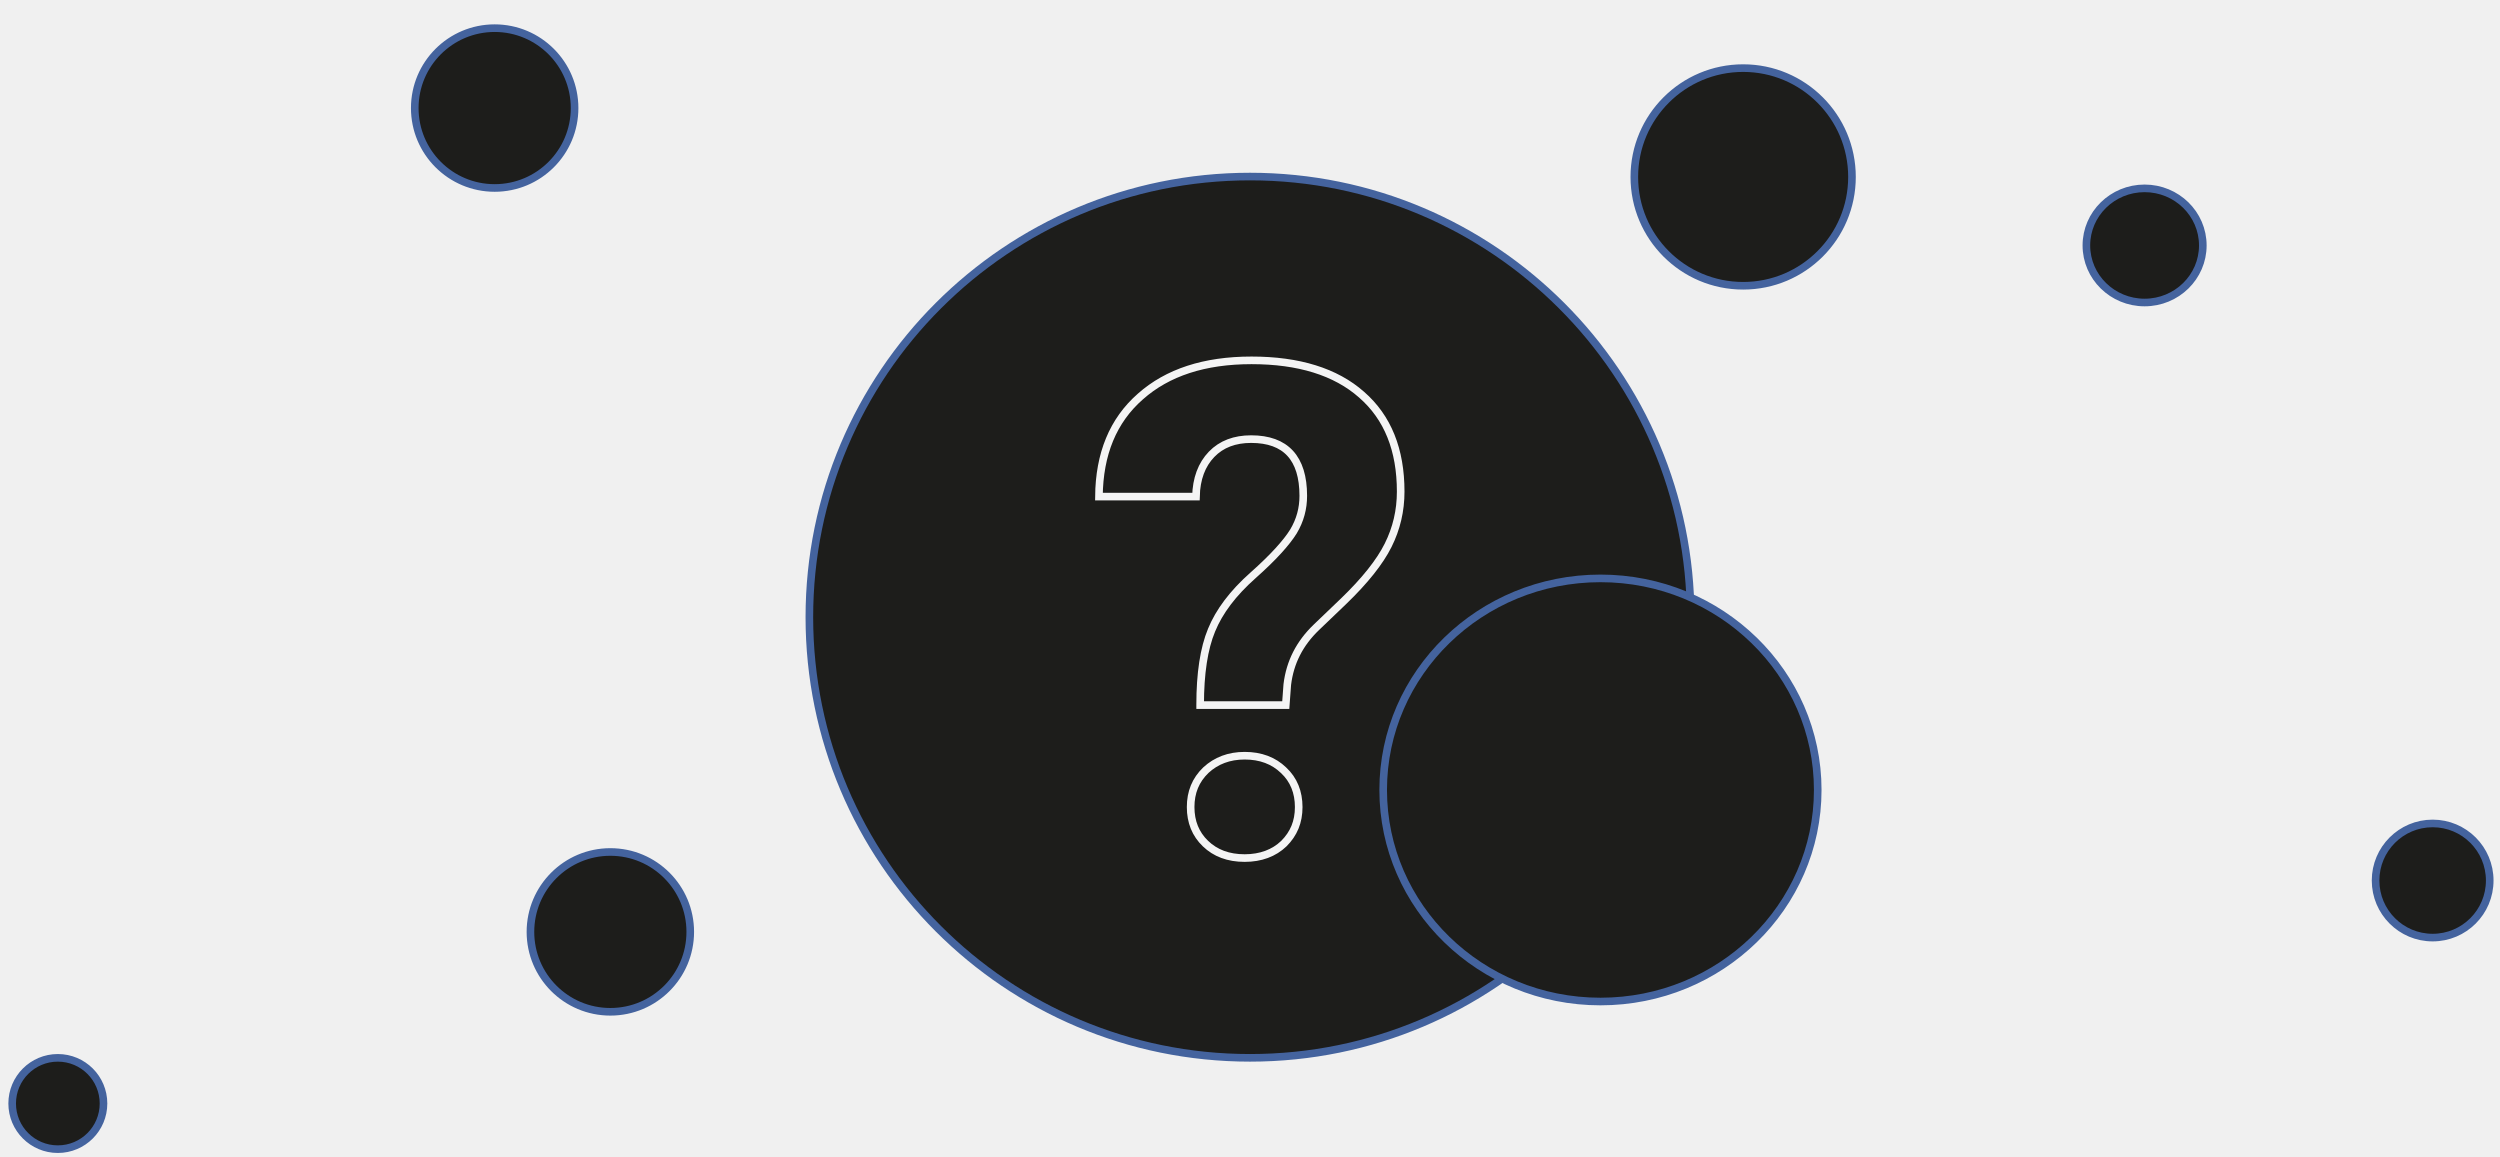
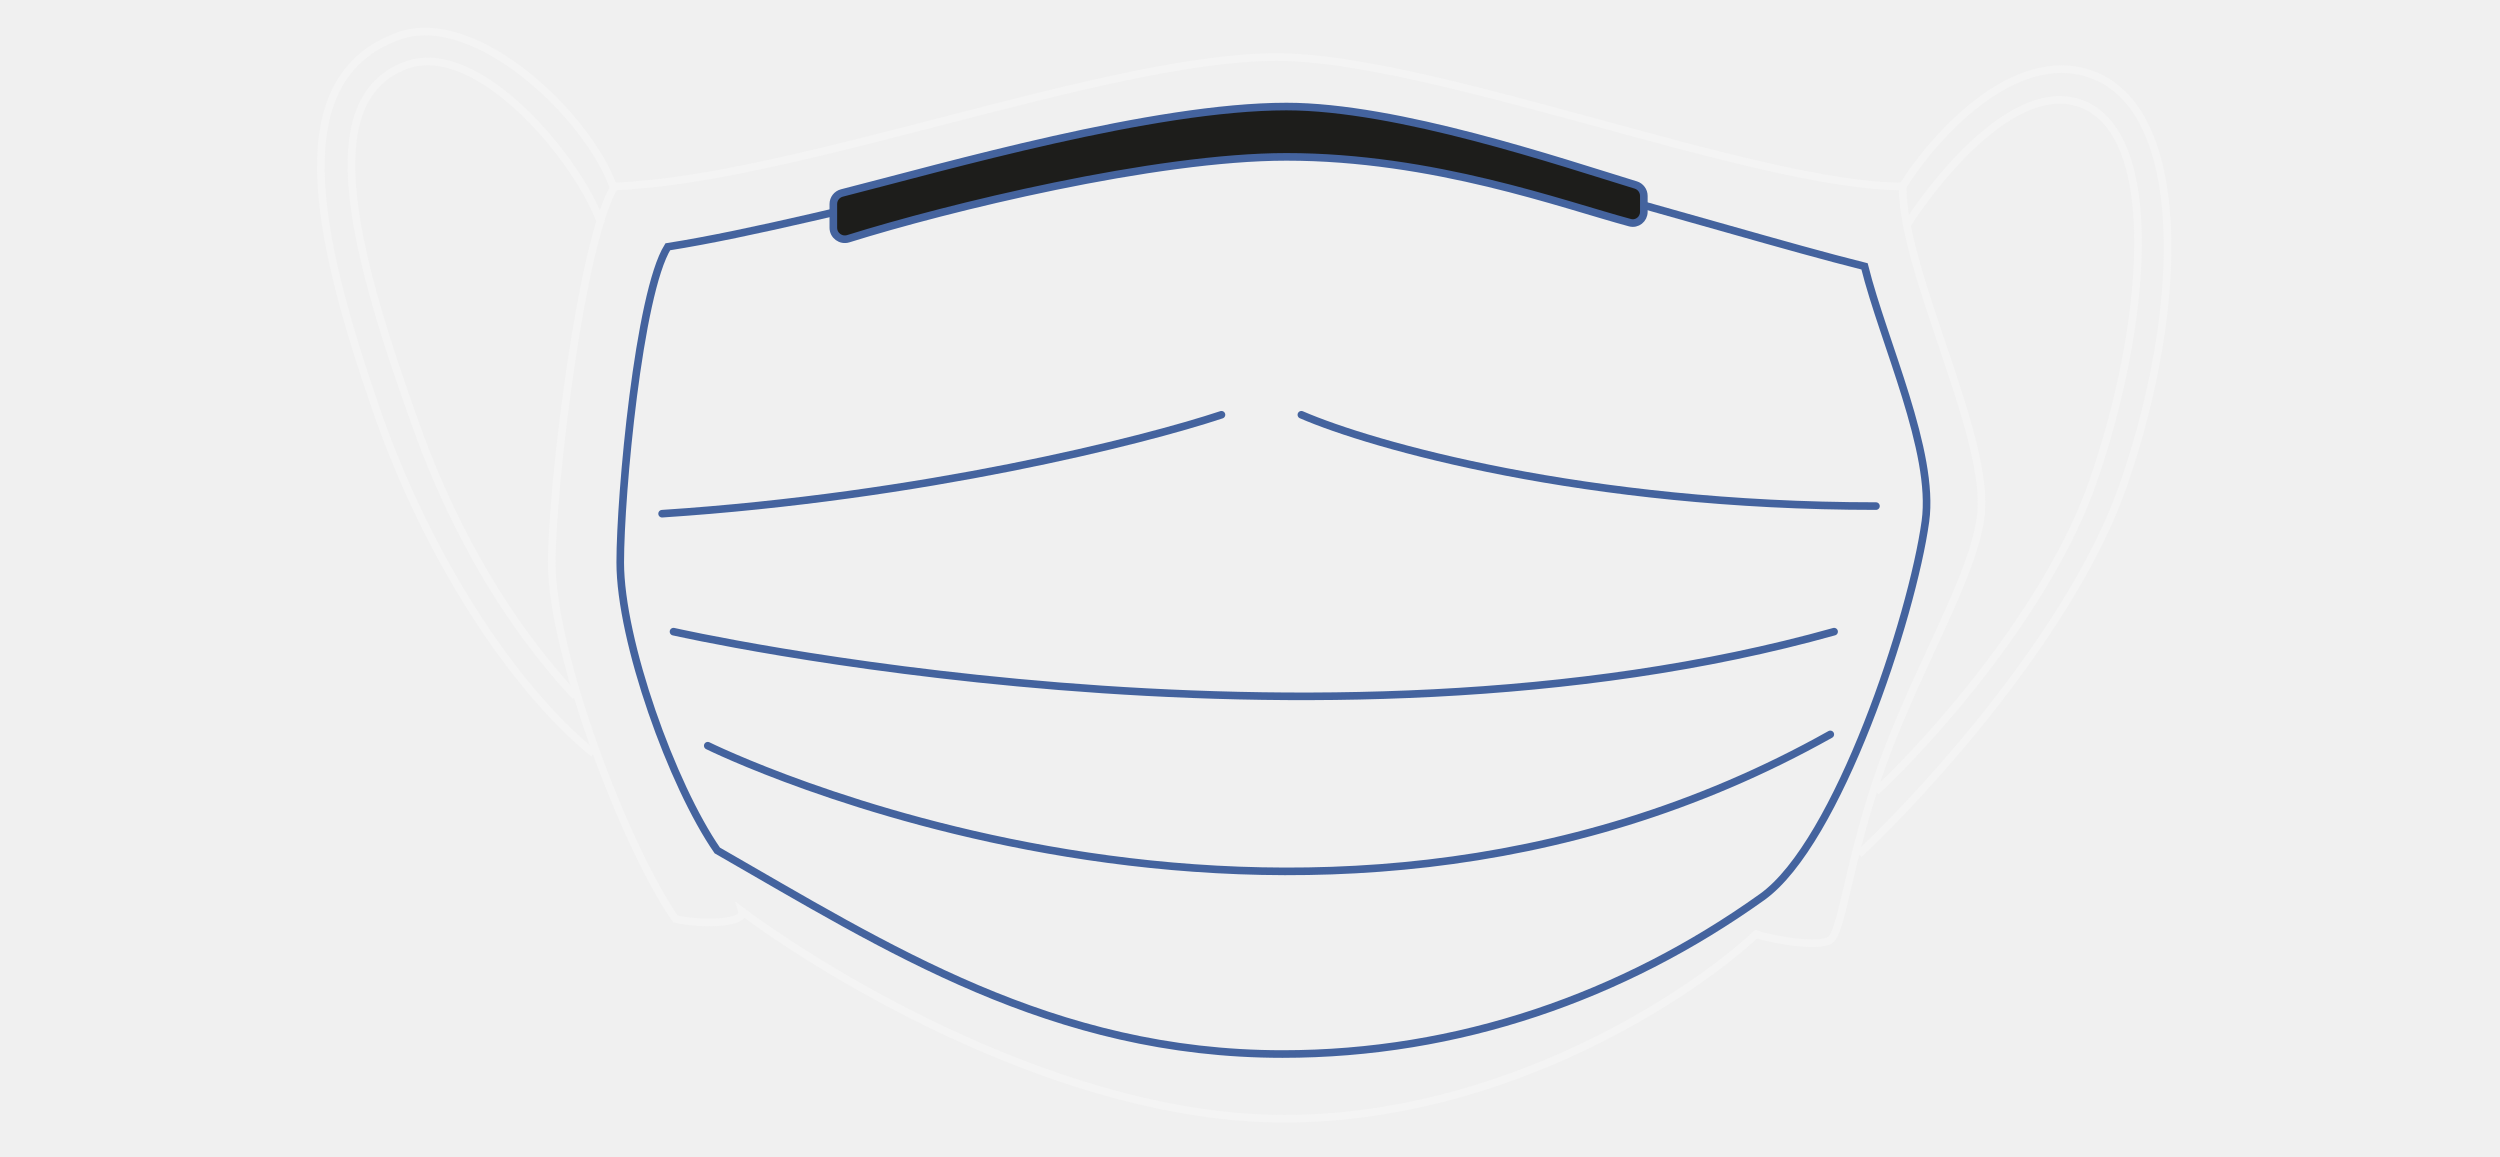
- <svg xmlns="http://www.w3.org/2000/svg" version="1.1" id="Capa_1" x="0px" y="0px" viewBox="0 0 657 304" style="enable-background:new 0 0 657 304;" xml:space="preserve">
-   <style type="text/css">
- 	.st0{fill:none;}
- 	.st1{fill:#1D1D1B;stroke:#44639E;stroke-width:2;}
- 	.st2{fill:none;stroke:#F4F4F4;stroke-width:2;}
- </style>
-   <rect class="st0" width="657" height="304" />
-   <circle class="st1" cx="328.5" cy="162.2" r="115.8" />
-   <circle class="st1" cx="130" cy="28.4" r="21" />
-   <ellipse class="st1" cx="420.6" cy="207.6" rx="57.1" ry="55.6" />
-   <circle class="st1" cx="458.1" cy="46.5" r="28.6" />
-   <circle class="st1" cx="160.4" cy="244.9" r="21" />
-   <circle class="st1" cx="15.2" cy="290" r="12" />
-   <circle class="st1" cx="639.3" cy="231.4" r="15" />
-   <ellipse class="st1" cx="563.6" cy="64.5" rx="15.3" ry="15" />
-   <g>
-     <path class="st2" d="M315.4,185.2c0-8.2,1-14.8,3-19.6c2-4.9,5.6-9.7,10.9-14.4c5.3-4.7,8.8-8.6,10.6-11.5c1.8-3,2.6-6.1,2.6-9.4   c0-9.9-4.6-14.9-13.7-14.9c-4.3,0-7.8,1.3-10.4,4c-2.6,2.7-4,6.4-4.1,11.1h-25.5c0.1-11.2,3.7-20,10.9-26.3   c7.1-6.3,16.8-9.5,29.2-9.5c12.4,0,22.1,3,28.9,9c6.9,6,10.3,14.5,10.3,25.5c0,5-1.1,9.7-3.3,14.1c-2.2,4.4-6.1,9.3-11.7,14.7   l-7.1,6.8c-4.5,4.3-7,9.3-7.7,15.1l-0.4,5.4H315.4z M312.9,212.1c0-3.9,1.3-7.1,4-9.7c2.7-2.5,6.1-3.8,10.2-3.8   c4.2,0,7.6,1.3,10.2,3.8c2.7,2.5,4,5.8,4,9.7c0,3.9-1.3,7-3.9,9.6c-2.6,2.5-6.1,3.8-10.3,3.8c-4.3,0-7.7-1.3-10.3-3.8   C314.2,219.2,312.9,216,312.9,212.1z" />
+ <svg xmlns="http://www.w3.org/2000/svg" width="657" height="304" viewBox="0 0 657 304" fill="none">
+   <g clip-path="url(#clip0)">
+     <path d="M500 49C508 36.167 529.1 12.3 549.5 19.5C575 28.5 574.5 80 558 127.5C544.8 165.5 506.167 208 488.5 224.5" stroke="#F4F4F4" stroke-width="2" />
+     <path d="M500.921 59.445C507.822 48.435 529.024 20.961 546.623 27.138C568.62 34.859 564.189 86.039 549.955 126.787C538.568 159.386 508.24 193.845 493 208" stroke="#F4F4F4" stroke-width="2" />
+     <path d="M161.144 49C154.5 30.501 124.968 2.089 104.644 9.5C74.5 20.492 82.5 60.501 99 108.001C112.2 146.001 134.5 180.501 156 198.001" stroke="#F4F4F4" stroke-width="2" />
+     <path d="M158 58.765C151.86 41.602 125.567 10.243 106.784 17.119C82 26.191 93.319 67.434 109.568 112.502C114.232 125.441 126.5 156.5 151.246 183" stroke="#F4F4F4" stroke-width="2" />
+     <path d="M335.5 15C376.5 15 461.5 49 500 49C500 72 523.373 115.173 520.5 136C518.5 150.5 507 170 497.5 193.5C486.181 221.5 484.5 244.5 481 247C478.2 249 466.5 247.167 461.5 245.5C444.167 261.667 395.1 294 337.5 294C279.9 294 218.5 257 195 239.5C195.973 242.777 184.25 243.064 177.5 241.5C164 222 145 171.5 145 148C145 127.5 152.852 62.908 161.5 49C208.99 47.187 291 15 335.5 15Z" stroke="#F4F4F4" stroke-width="2" stroke-linecap="round" />
+     <path d="M335.308 34C371.316 34 450 60 490 70C495 90 508.523 118.711 506 137C502.551 162 483 221.511 463.094 235.728C426.381 261.948 383.125 277 337.064 277C276.446 277 233 249 188.5 223.5C176.644 206.376 163 168.428 163 147.792C163 129.79 167.896 77.07 175.491 64.857C219 58 296.225 34 335.308 34Z" stroke="#44639E" stroke-width="2" stroke-linecap="round" />
+     <path d="M174 135C242.471 130.514 300.53 115.797 321 109" stroke="#44639E" stroke-width="2" stroke-linecap="round" />
+     <path d="M493 133C416.48 133 360.45 117 342 109" stroke="#44639E" stroke-width="2" stroke-linecap="round" />
+     <path d="M482 166C345.476 204.25 177 166 177 166" stroke="#44639E" stroke-width="2" stroke-linecap="round" />
+     <path d="M481 193C339.787 272.229 186 195.971 186 195.971" stroke="#44639E" stroke-width="2" stroke-linecap="round" />
+     <path d="M219 59.846V53.625C219 52.248 219.929 51.051 221.264 50.712C248.549 43.779 303.103 28 338.087 28C367.244 28 410.065 42.562 429.869 48.61C431.138 48.997 432 50.163 432 51.489V55.673C432 57.6 430.22 59.022 428.36 58.523C410.727 53.79 376.698 41.225 338.087 41.225C303.626 41.225 248.923 54.583 222.933 62.734C220.981 63.346 219 61.892 219 59.846Z" fill="#1D1D1B" stroke="#44639E" stroke-width="2" />
  </g>
+   <defs>
+     <clipPath id="clip0">
+       <rect width="657" height="304" fill="white" />
+     </clipPath>
+   </defs>
</svg>
